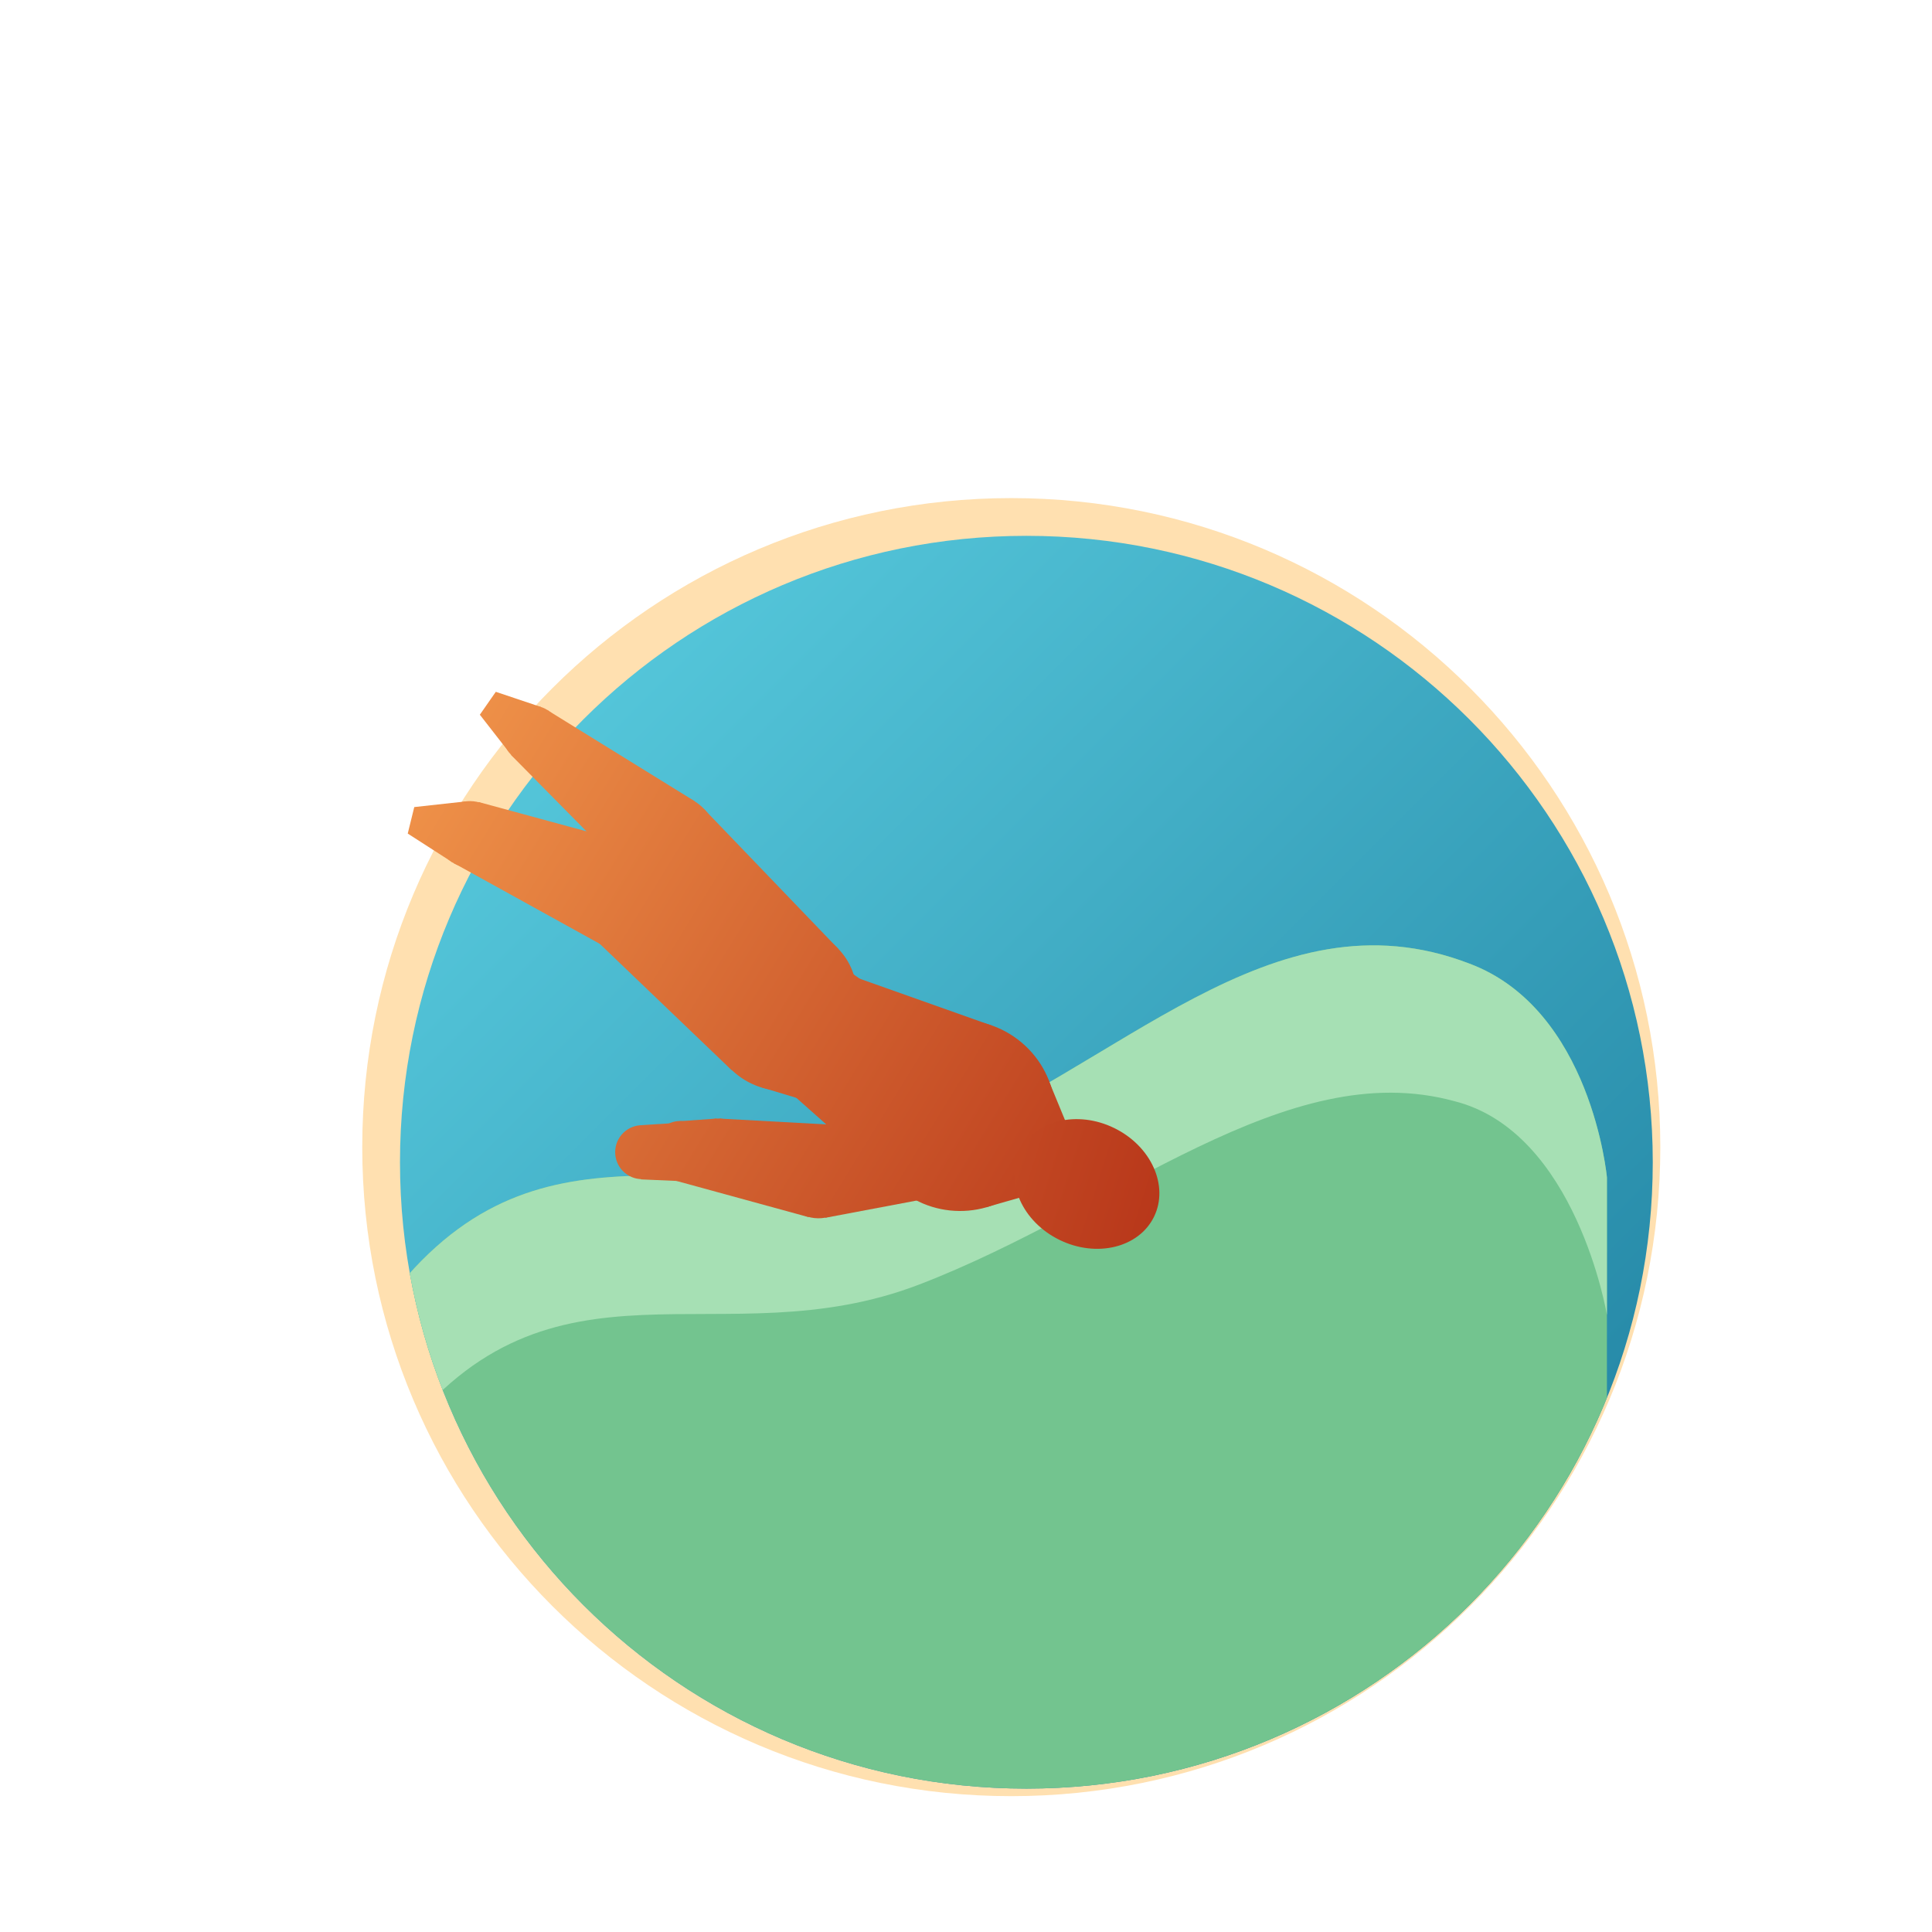
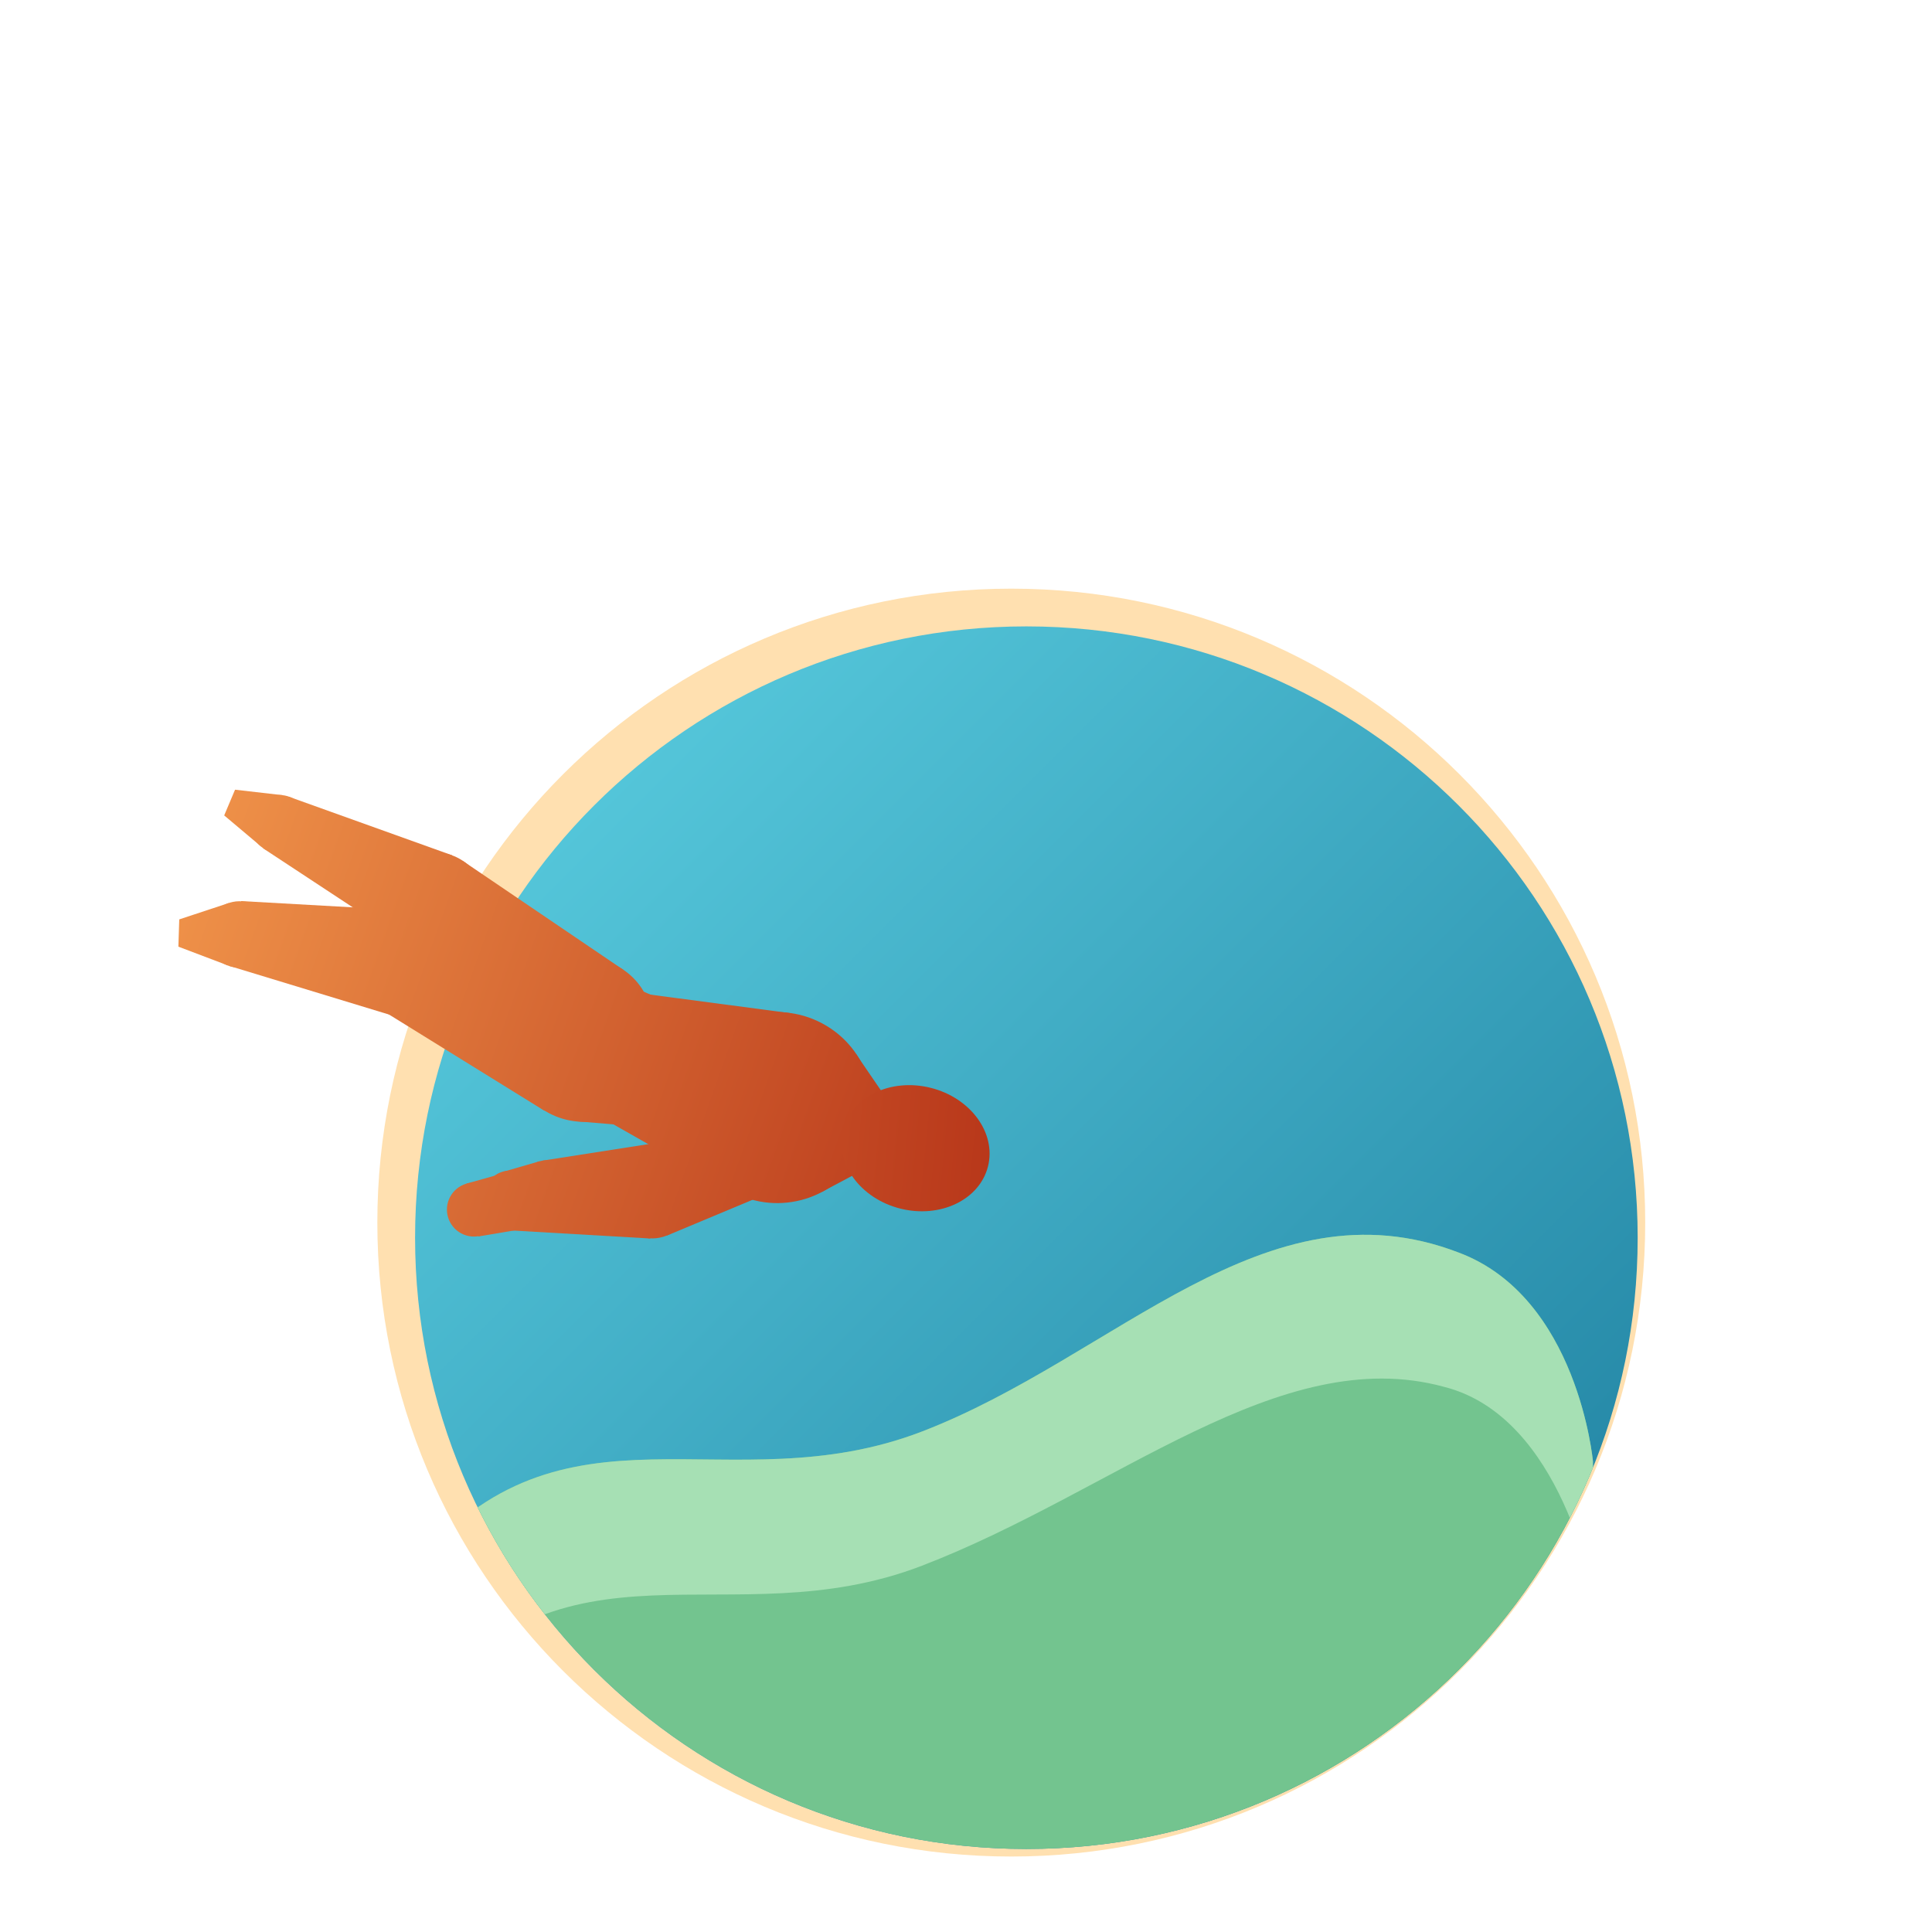
<svg xmlns="http://www.w3.org/2000/svg" width="256" height="256" viewBox="0 0 256 256" fill="none">
  <defs>
-     <linearGradient id="k1-ocean" x1="56" y1="74" x2="220" y2="238" gradientUnits="userSpaceOnUse">
+     <linearGradient id="k3-ocean" x1="58" y1="86" x2="218" y2="246" gradientUnits="userSpaceOnUse">
      <stop stop-color="#5CD0E2" />
      <stop offset="1" stop-color="#1B7B9C" />
    </linearGradient>
-     <linearGradient id="k1-fig" x1="0" y1="-104" x2="30" y2="98" gradientUnits="userSpaceOnUse">
+     <linearGradient id="k3-fig" x1="0" y1="-104" x2="30" y2="98" gradientUnits="userSpaceOnUse">
      <stop stop-color="#EE9048" />
      <stop offset="1" stop-color="#B8371A" />
    </linearGradient>
-     <clipPath id="k1-globe">
-       <circle cx="136" cy="154" r="83" />
+     <clipPath id="k3-globe">
+       <circle cx="136" cy="164" r="81" />
    </clipPath>
  </defs>
-   <circle cx="134" cy="152" r="86" fill="#FFE0B0" />
-   <circle cx="136" cy="154" r="83" fill="url(#k1-ocean)" />
-   <g clip-path="url(#k1-globe)">
-     <g transform="translate(136 154) scale(2.0244) translate(-130 -146)">
+   <circle cx="134" cy="162" r="84" fill="#FFE0B0" />
+   <circle cx="136" cy="164" r="81" fill="url(#k3-ocean)" />
+   <g clip-path="url(#k3-globe)">
+     <g transform="translate(136 164) scale(1.9756) translate(-130 -132)">
      <path d="M89 154C99 142 110 150 123 145C136 140 146 128 159 133C167 136 168 147 168 147L168 190L89 190Z" fill="#73C48F" />
      <path d="M89 154C99 142 110 150 123 145C136 140 146 128 159 133C167 136 168 147 168 147L168 156C168 156 166 144 158 142C147 139 136 149 123 154C110 159 99 151 89 164Z" fill="#A6E0B4" />
    </g>
  </g>
-   <g transform="translate(107.7 130.0) rotate(-50) scale(0.55)" fill="url(#k1-fig)">
+   <g transform="translate(80.2 133.4) rotate(-62) scale(0.55)" fill="url(#k3-fig)">
    <path d="M3.1 42.4L-23.7 26.7L-33.0 40.9L-7.9 59.1Z" />
    <path d="M-21.2 28.9L-39.8 4.1L-50.7 11.2L-35.4 38.2Z" />
    <path d="M-40.3 3.5L-46.7 -3.1L-55.8 4.7L-50.2 12.0Z" />
    <circle cx="-2" cy="51" r="10" />
    <circle cx="-28" cy="34" r="8.5" />
    <circle cx="-45" cy="8" r="6.5" />
    <circle cx="-51" cy="1" r="6" />
    <path d="M9.9 -0.3L14.9 -46.7L-8.5 -51.3L-21.4 -6.4Z" />
    <path d="M14.9 -49.7L8.9 -91.0L-5.0 -90.7L-8.9 -49.1Z" />
    <path d="M8.5 -92.6L4.3 -103.3L-2.4 -102.7L-4.8 -91.5Z" />
    <circle cx="-6" cy="-2" r="16" />
    <circle cx="3" cy="-48" r="12" />
    <circle cx="2" cy="-90" r="7" />
    <path d="M12.6 69.6L18.3 58.7L-14.9 67.0L-4.7 73.9Z" />
    <path d="M19.5 39.9L7.0 6.4L-24.0 11.6L-25.0 47.4Z" />
    <path d="M7.9 10.7L6.9 -1.5L-27.5 7.1L-22.7 18.3Z" />
    <path d="M6.8 -2.7L-0.2 -48.0L-26.0 -46.8L-29.0 -1.2Z" />
    <path d="M-1.2 -51.5L-18.7 -89.4L-33.8 -84.4L-25.8 -43.5Z" />
    <path d="M-20.5 -91.8L-29.6 -100.5L-35.5 -97.6L-33.9 -85.0Z" />
    <circle cx="2" cy="64" r="12" />
    <circle cx="-2" cy="48" r="23" />
    <circle cx="-8" cy="12" r="16" />
    <circle cx="-11" cy="0" r="18" />
    <circle cx="-13" cy="-46" r="13" />
    <circle cx="-26" cy="-86" r="8" />
    <ellipse cx="5" cy="82" rx="15" ry="18" transform="rotate(-14 5 82)" />
    <path d="M0.0 44.8L-31.1 24.5L-41.7 39.0L-13.0 62.5Z" />
    <path d="M-28.3 27.3L-46.0 -1.7L-58.4 4.9L-44.2 35.8Z" />
    <path d="M-46.9 -2.8L-53.3 -9.5L-63.2 -1.0L-57.6 6.3Z" />
    <circle cx="-6" cy="54" r="11" />
    <circle cx="-36" cy="32" r="9" />
    <circle cx="-52" cy="2" r="7" />
    <circle cx="-58" cy="-5" r="6.5" />
  </g>
</svg>
